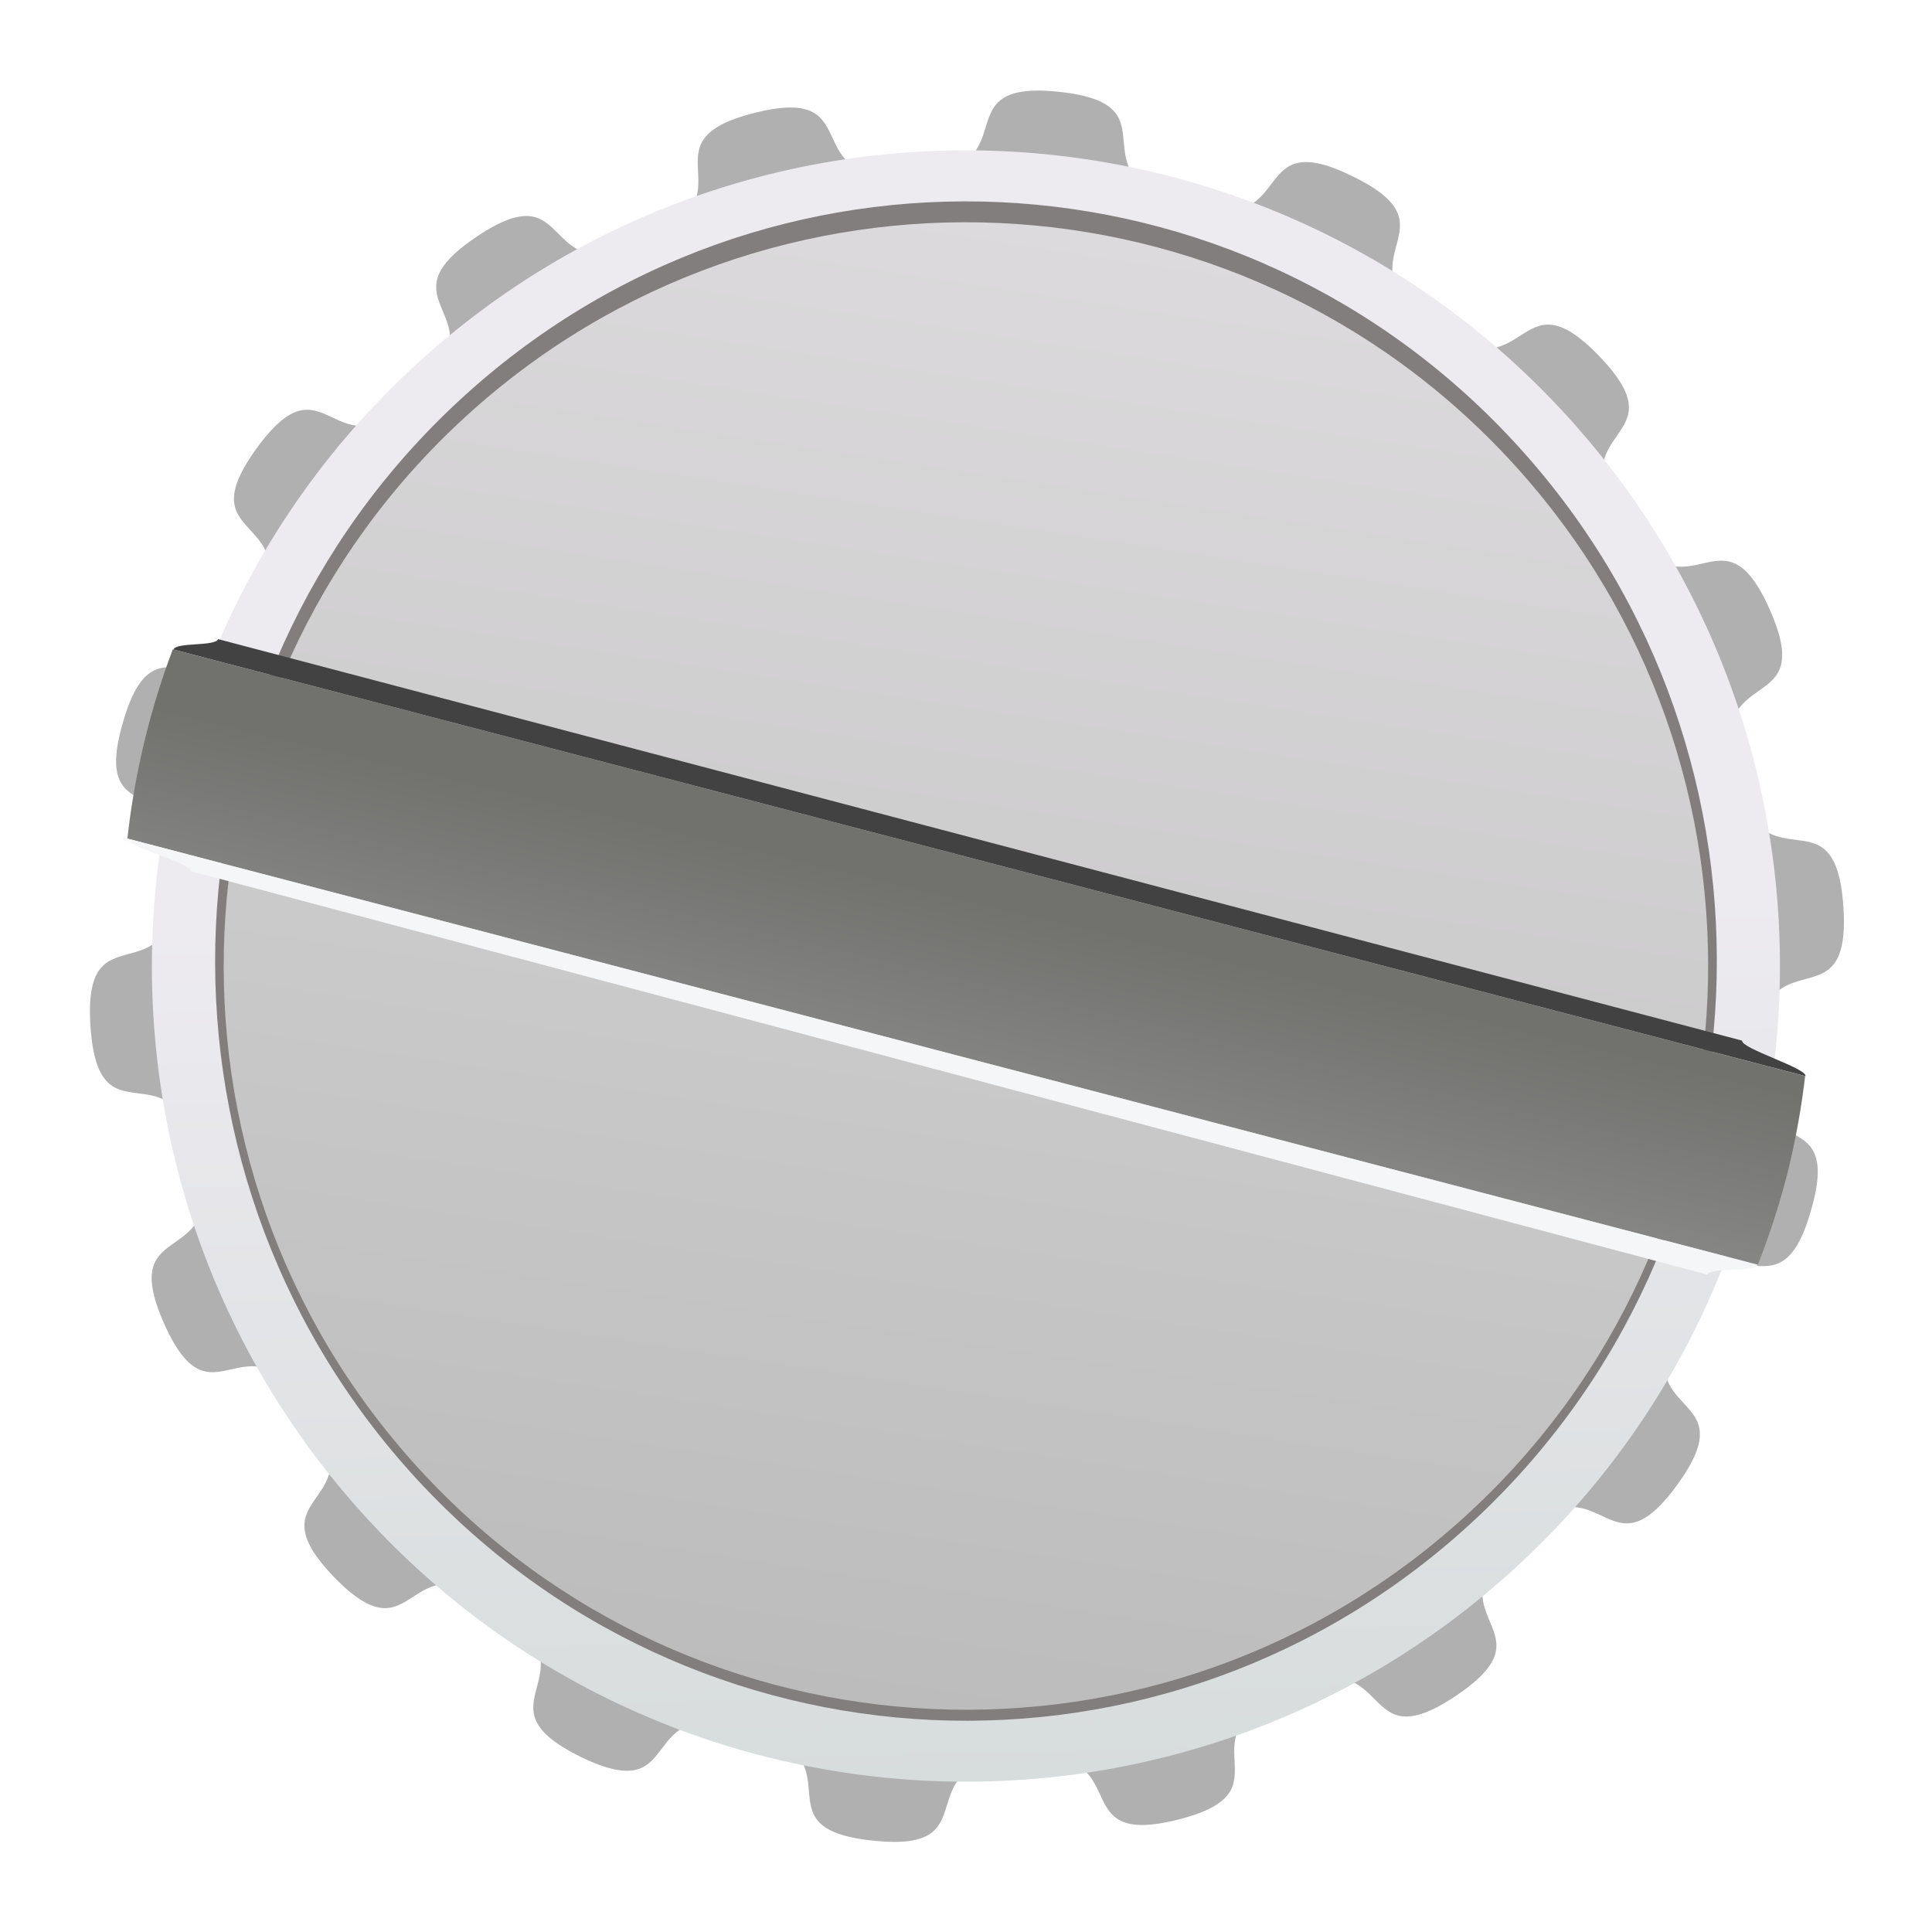
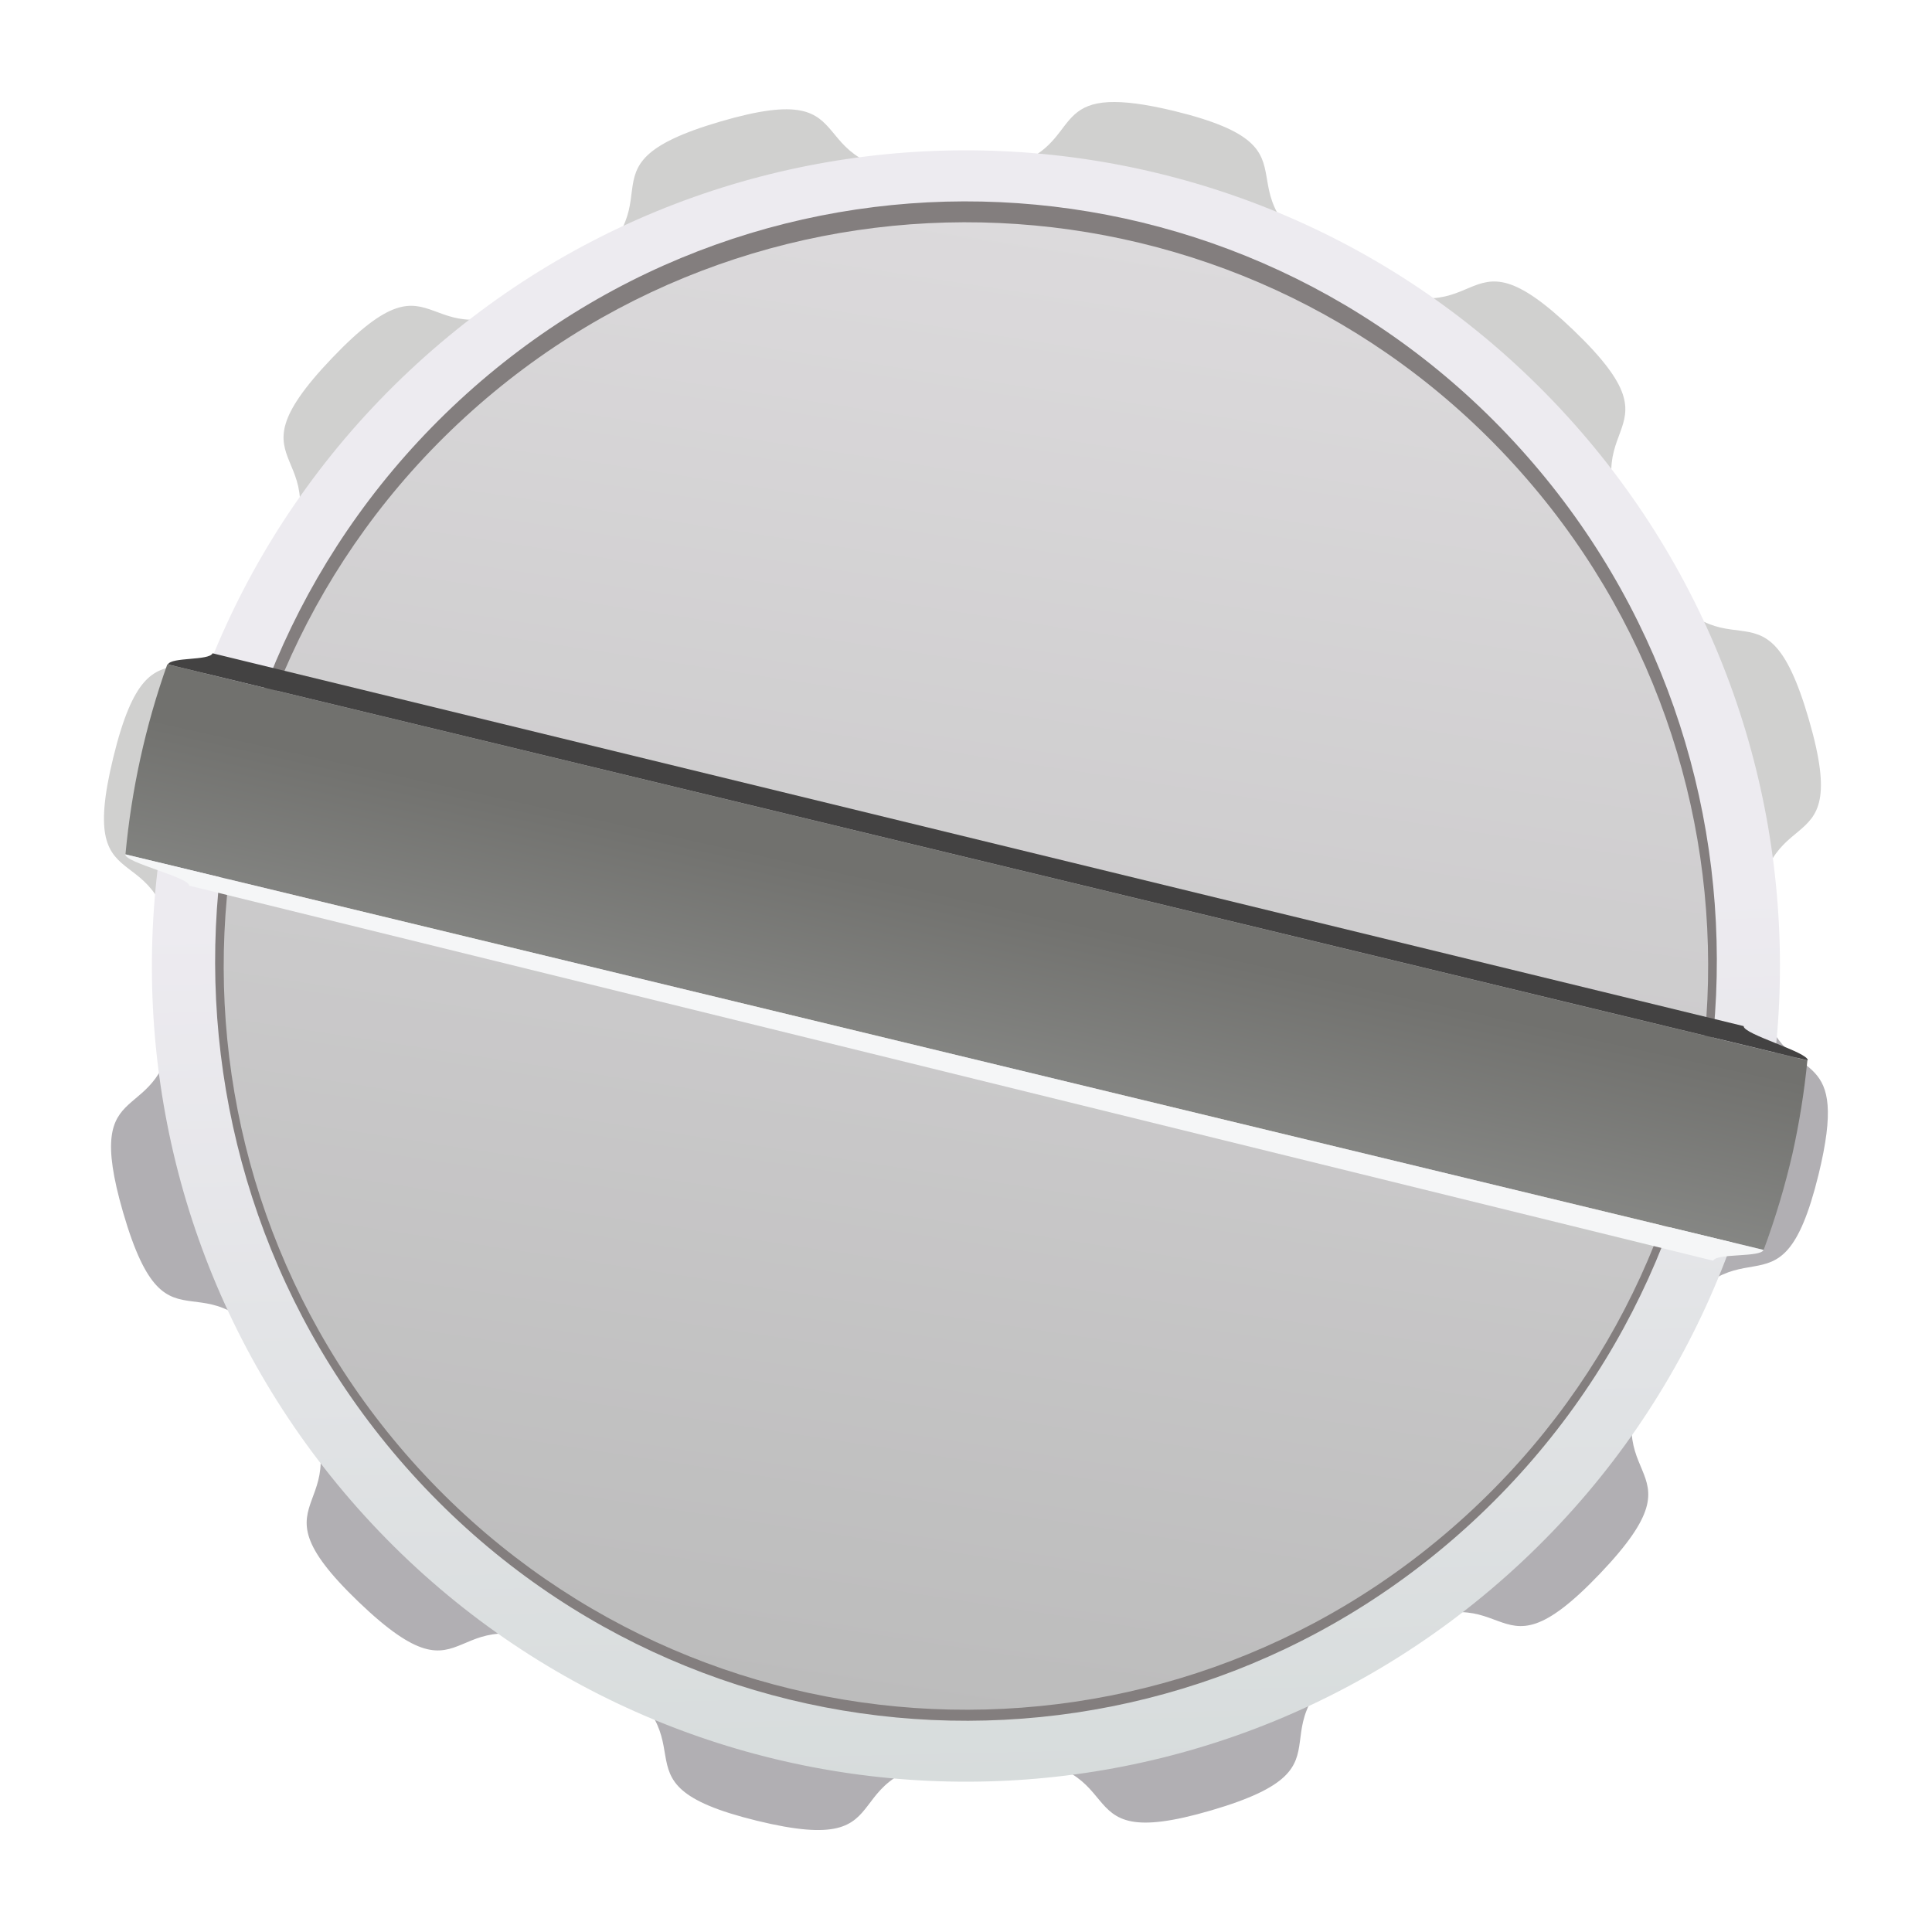
<svg xmlns="http://www.w3.org/2000/svg" xmlns:xlink="http://www.w3.org/1999/xlink" width="15" height="15" viewBox="0 0 15 15" version="1.1" id="svg1">
  <defs id="defs1">
    <linearGradient id="linearGradient18">
      <stop style="stop-color:#434242;stop-opacity:1;" offset="0.464" id="stop17" />
      <stop style="stop-color:#d7dcdc;stop-opacity:1;" offset="1" id="stop18" />
    </linearGradient>
    <linearGradient id="linearGradient16">
      <stop style="stop-color:#f6f6f6;stop-opacity:1;" offset="0.464" id="stop15" />
      <stop style="stop-color:#f0f5fa;stop-opacity:1;" offset="1" id="stop16" />
    </linearGradient>
    <linearGradient id="linearGradient5">
      <stop style="stop-color:#71716e;stop-opacity:1;" offset="0.464" id="stop2" />
      <stop style="stop-color:#d7dcdc;stop-opacity:1;" offset="1" id="stop5" />
    </linearGradient>
    <linearGradient id="linearGradient12">
      <stop style="stop-color:#dcdadc;stop-opacity:1;" offset="0" id="stop12" />
      <stop style="stop-color:#bcbcbc;stop-opacity:1;" offset="1" id="stop13" />
    </linearGradient>
    <linearGradient id="linearGradient3">
      <stop style="stop-color:#edebf0;stop-opacity:1;" offset="0.464" id="stop3" />
      <stop style="stop-color:#d7dcdc;stop-opacity:1;" offset="1" id="stop4" />
    </linearGradient>
    <linearGradient xlink:href="#linearGradient3" id="linearGradient4" x1="1.189" y1="-1.227" x2="3.755" y2="1.004" gradientUnits="userSpaceOnUse" gradientTransform="matrix(3.721989,0,0,3.721306,1.394234,-0.07367569)" />
    <linearGradient xlink:href="#linearGradient12" id="linearGradient13" x1="1.497" y1="-1.316" x2="3.448" y2="1.093" gradientUnits="userSpaceOnUse" gradientTransform="matrix(3.721989,0,0,3.721306,1.394234,-0.07367569)" />
    <linearGradient xlink:href="#linearGradient5" id="linearGradient2" gradientUnits="userSpaceOnUse" gradientTransform="matrix(1.935519,3.343521,-3.460219,1.691439,2.238141,-0.6476526)" x1="1.189" y1="-1.227" x2="3.755" y2="1.004" />
    <linearGradient xlink:href="#linearGradient18" id="linearGradient6" gradientUnits="userSpaceOnUse" gradientTransform="matrix(1.935519,3.343521,-3.460219,1.691439,2.24227,-0.6461796)" x1="1.189" y1="-1.227" x2="3.755" y2="1.004" />
    <linearGradient xlink:href="#linearGradient16" id="linearGradient11" gradientUnits="userSpaceOnUse" gradientTransform="matrix(1.935519,3.343521,-3.460219,1.691439,2.236038,-0.6479574)" x1="1.189" y1="-1.227" x2="3.755" y2="1.004" />
  </defs>
  <g id="layer3" style="display:none">
    <path id="path17" style="fill:#dbdada;fill-opacity:1;stroke:none;stroke-width:0.3;stroke-linejoin:round" d="M 1.622,9.509215e-5 C 1.581,0.003 1.508,0.101 1.467,0.109 1.426,0.116 1.324,0.05 1.284,0.061 1.244,0.072 1.191,0.183 1.152,0.198 1.114,0.213 1,0.168 0.963,0.187 0.926,0.206 0.897,0.324 0.862,0.347 0.826,0.369 0.707,0.347 0.674,0.373 0.641,0.399 0.635,0.52 0.605,0.549 0.575,0.578 0.453,0.58 0.426,0.612 c -0.027,0.032 -0.009,0.152 -0.033,0.187 -0.024,0.034 -0.143,0.06 -0.163,0.096 -0.02,0.036 0.02,0.151 0.004,0.189 -0.017,0.038 -0.128,0.086 -0.141,0.126 -0.013,0.04 0.05,0.144 0.041,0.185 -0.006,0.028 -0.054,0.068 -0.086,0.105 H 3.431 C 3.417,1.483 3.406,1.467 3.404,1.454 3.396,1.413 3.462,1.311 3.451,1.271 3.44,1.231 3.33,1.179 3.315,1.14 3.299,1.101 3.344,0.988 3.325,0.951 3.306,0.914 3.188,0.884 3.166,0.849 3.143,0.814 3.165,0.694 3.139,0.661 3.114,0.628 2.992,0.622 2.963,0.592 2.934,0.562 2.932,0.441 2.901,0.414 2.869,0.386 2.748,0.404 2.714,0.38 2.68,0.357 2.654,0.237 2.618,0.217 2.582,0.197 2.467,0.238 2.429,0.221 2.391,0.205 2.342,0.092 2.303,0.08 2.263,0.067 2.159,0.129 2.118,0.121 2.077,0.112 2.008,0.011 1.966,0.006 1.925,0.001 1.834,0.084 1.793,0.083 1.751,0.082 1.664,-0.003 1.622,9.509215e-5 Z" />
+     <path style="fill:#b0b0b0;fill-opacity:1;stroke:none;stroke-width:0.061;stroke-linejoin:round" id="path17-5" d="M -2.321,0.844 C -2.51,1.026 -2.286,1.031 -2.516,1.158 -2.745,1.285 -2.631,1.093 -2.885,1.156 -3.14,1.219 -2.949,1.336 -3.211,1.331 -3.474,1.326 -3.278,1.217 -3.53,1.144 -3.783,1.072 -3.675,1.268 -3.9,1.133 -4.125,0.998 -3.901,1.001 -4.083,0.812 -4.265,0.623 -4.27,0.847 -4.397,0.617 c -0.127,-0.23 0.065,-0.115 0.002,-0.37 -0.063,-0.255 -0.18,-0.063 -0.175,-0.326 0.005,-0.263 0.114,-0.067 0.187,-0.319 0.073,-0.252 -0.124,-0.145 0.011,-0.37 0.135,-0.225 0.132,-7.9032e-4 0.321,-0.183 0.189,-0.182 -0.035,-0.187 0.195,-0.314 0.23,-0.127 0.115,0.065 0.37,0.002 0.255,-0.063 0.063,-0.18 0.326,-0.175 0.263,0.005 0.067,0.114 0.319,0.187 0.252,0.073 0.145,-0.124 0.37,0.011 0.225,0.135 7.903e-4,0.132 0.183,0.321 0.182,0.189 0.187,-0.035 0.314,0.195 0.127,0.23 -0.065,0.115 -0.002,0.37 0.063,0.255 0.18,0.063 0.175,0.326 -0.005,0.263 -0.114,0.067 -0.187,0.319 -0.073,0.252 0.124,0.145 -0.011,0.37 -0.135,0.225 -0.132,7.9032e-4 -0.321,0.183 z" transform="matrix(4.801321,1.082758,-1.085379,4.812946,22.73877,11.20659)" />
  </g>
  <g id="layer1">
-     <path style="fill:#b0b0b0;fill-opacity:1;stroke:none;stroke-width:0.061;stroke-linejoin:round" id="path17-5" d="m -2.321,0.844 c -0.137,0.132 0.066,0.145 -0.092,0.251 -0.158,0.106 -0.094,-0.087 -0.267,-0.01 -0.174,0.077 0.012,0.159 -0.172,0.205 -0.184,0.046 -0.058,-0.114 -0.248,-0.101 -0.19,0.013 -0.043,0.154 -0.232,0.134 C -3.521,1.304 -3.348,1.197 -3.53,1.144 -3.713,1.092 -3.623,1.274 -3.794,1.191 -3.965,1.107 -3.766,1.066 -3.919,0.954 -4.073,0.842 -4.051,1.044 -4.183,0.908 -4.315,0.771 -4.113,0.8 -4.22,0.643 -4.326,0.485 -4.374,0.682 -4.451,0.509 c -0.077,-0.174 0.102,-0.077 0.056,-0.262 -0.046,-0.184 -0.159,-0.015 -0.172,-0.205 -0.013,-0.19 0.122,-0.038 0.142,-0.227 0.02,-0.189 -0.144,-0.069 -0.091,-0.251 0.052,-0.183 0.128,0.006 0.211,-0.164 0.083,-0.171 -0.112,-0.114 5.27e-5,-0.268 0.112,-0.154 0.118,0.05 0.255,-0.082 0.137,-0.132 -0.066,-0.145 0.092,-0.251 0.158,-0.106 0.094,0.087 0.267,0.01 0.174,-0.077 -0.012,-0.159 0.172,-0.205 0.184,-0.046 0.058,0.114 0.248,0.101 0.19,-0.013 0.043,-0.154 0.232,-0.134 0.189,0.02 0.016,0.127 0.199,0.179 0.183,0.052 0.093,-0.13 0.264,-0.046 0.171,0.083 -0.028,0.125 0.125,0.236 0.154,0.112 0.132,-0.09 0.264,0.047 0.132,0.137 -0.069,0.107 0.037,0.265 0.106,0.158 0.155,-0.04 0.232,0.134 0.077,0.174 -0.102,0.077 -0.056,0.262 0.046,0.184 0.159,0.015 0.172,0.205 0.013,0.19 -0.122,0.038 -0.142,0.227 -0.02,0.189 0.144,0.069 0.091,0.251 -0.052,0.183 -0.128,-0.006 -0.211,0.164 -0.083,0.171 0.112,0.114 -5.26e-5,0.268 -0.112,0.154 -0.118,-0.05 -0.255,0.082 z" transform="matrix(4.921895,0,0,4.933812,23.18086,7.763444)" />
+     <path id="path1" style="fill:#b1afb3;fill-opacity:1;stroke:none;stroke-width:0.3;stroke-linejoin:round" d="M 1.354,7.93 C 1.261,8.81 0.627,8.28 0.956,9.414 c 0.361,1.243 0.629,0.17 1.299,1.277 0.67,1.107 -0.404,0.851 0.529,1.746 0.933,0.895 0.629,-0.169 1.762,0.453 1.133,0.622 0.075,0.939 1.33,1.246 1.255,0.307 0.462,-0.461 1.754,-0.49 1.292,-0.029 0.532,0.773 1.773,0.41 1.241,-0.363 0.172,-0.63 1.277,-1.303 1.105,-0.673 0.846,0.403 1.74,-0.533 0.894,-0.936 -0.167,-0.63 0.455,-1.766 0.622,-1.136 0.936,-0.076 1.244,-1.334 0.244,-0.999 -0.188,-0.707 -0.391,-1.191 z" />
+     <path id="path2" style="fill:#d0d0cf;fill-opacity:1;stroke:none;stroke-width:0.3;stroke-linejoin:round" d="M 8.606,0.793 C 8.093,0.819 8.418,1.33 7.368,1.354 6.076,1.382 6.836,0.58 5.595,0.943 4.354,1.306 5.425,1.574 4.319,2.246 3.214,2.919 3.473,1.843 2.579,2.779 1.685,3.715 2.744,3.409 2.122,4.545 1.5,5.681 1.188,4.621 0.88,5.879 0.572,7.137 1.339,6.342 1.366,7.637 c 0.002,0.114 -0.003,0.208 -0.012,0.293 l 12.373,1e-7 C 13.675,7.804 13.637,7.629 13.632,7.363 13.604,6.068 14.405,6.829 14.044,5.586 13.683,4.343 13.415,5.416 12.745,4.309 12.075,3.202 13.149,3.458 12.216,2.563 11.283,1.667 11.585,2.732 10.452,2.109 9.319,1.487 10.377,1.171 9.122,0.863 8.887,0.806 8.725,0.787 8.606,0.793 Z" />
    <ellipse style="fill:url(#linearGradient4);fill-opacity:1;stroke:none;stroke-width:0.3;stroke-linejoin:round" id="circle1" cx="10.596" cy="-0.488" transform="matrix(0.6737903,0.7389226,-0.7375525,0.6752898,0,0)" rx="6.327" ry="6.326" />
    <ellipse style="fill:#837e7e;fill-opacity:1;stroke:none;stroke-width:0.3;stroke-linejoin:round" id="ellipse22" cx="10.571" cy="-0.565" transform="matrix(0.6702296,0.7421538,-0.734293,0.6788327,0,0)" rx="5.867" ry="5.861" />
    <ellipse style="fill:url(#linearGradient13);fill-opacity:1;stroke:none;stroke-width:0.3;stroke-linejoin:round" id="circle3" cx="10.596" cy="-0.488" transform="matrix(0.6737903,0.7389226,-0.7375525,0.6752898,0,0)" rx="5.769" ry="5.768" />
-     <g id="g19" transform="matrix(0.973993,-0.00620727,-0.00456812,0.9988835,0.3133192,0.05476146)" style="stroke-width:1.014">
+     <g id="g19" transform="matrix(0.9737056,-0.02445991,0.01415289,0.9987937,0.1775698,0.1912871)" style="stroke-width:1.014">
      <path id="ellipse2" style="fill:url(#linearGradient2);fill-opacity:1;stroke:none;stroke-width:0.304;stroke-linejoin:round" d="M 1.079,4.999 A 6.784,6.324 18.193 0 0 0.724,6.468 L 13.737,9.861 A 6.784,6.324 18.193 0 0 13.978,9.117 6.784,6.324 18.193 0 0 14.107,8.397 Z" />
      <path id="ellipse5" style="fill:url(#linearGradient6);fill-opacity:1;stroke:none;stroke-width:0.304;stroke-linejoin:round" d="m 1.441,4.922 c -0.028,0.058 -0.33,0.02 -0.357,0.078 L 14.11,8.397 c 0.008,-0.063 -0.513,-0.216 -0.507,-0.279 z" />
      <path id="ellipse8" style="fill:url(#linearGradient11);fill-opacity:1;stroke:none;stroke-width:0.304;stroke-linejoin:round" d="m 0.723,6.467 c -0.01,0.063 0.512,0.193 0.505,0.256 L 13.334,9.935 c 0.024,-0.059 0.379,-0.015 0.402,-0.074 z" />
    </g>
  </g>
</svg>
